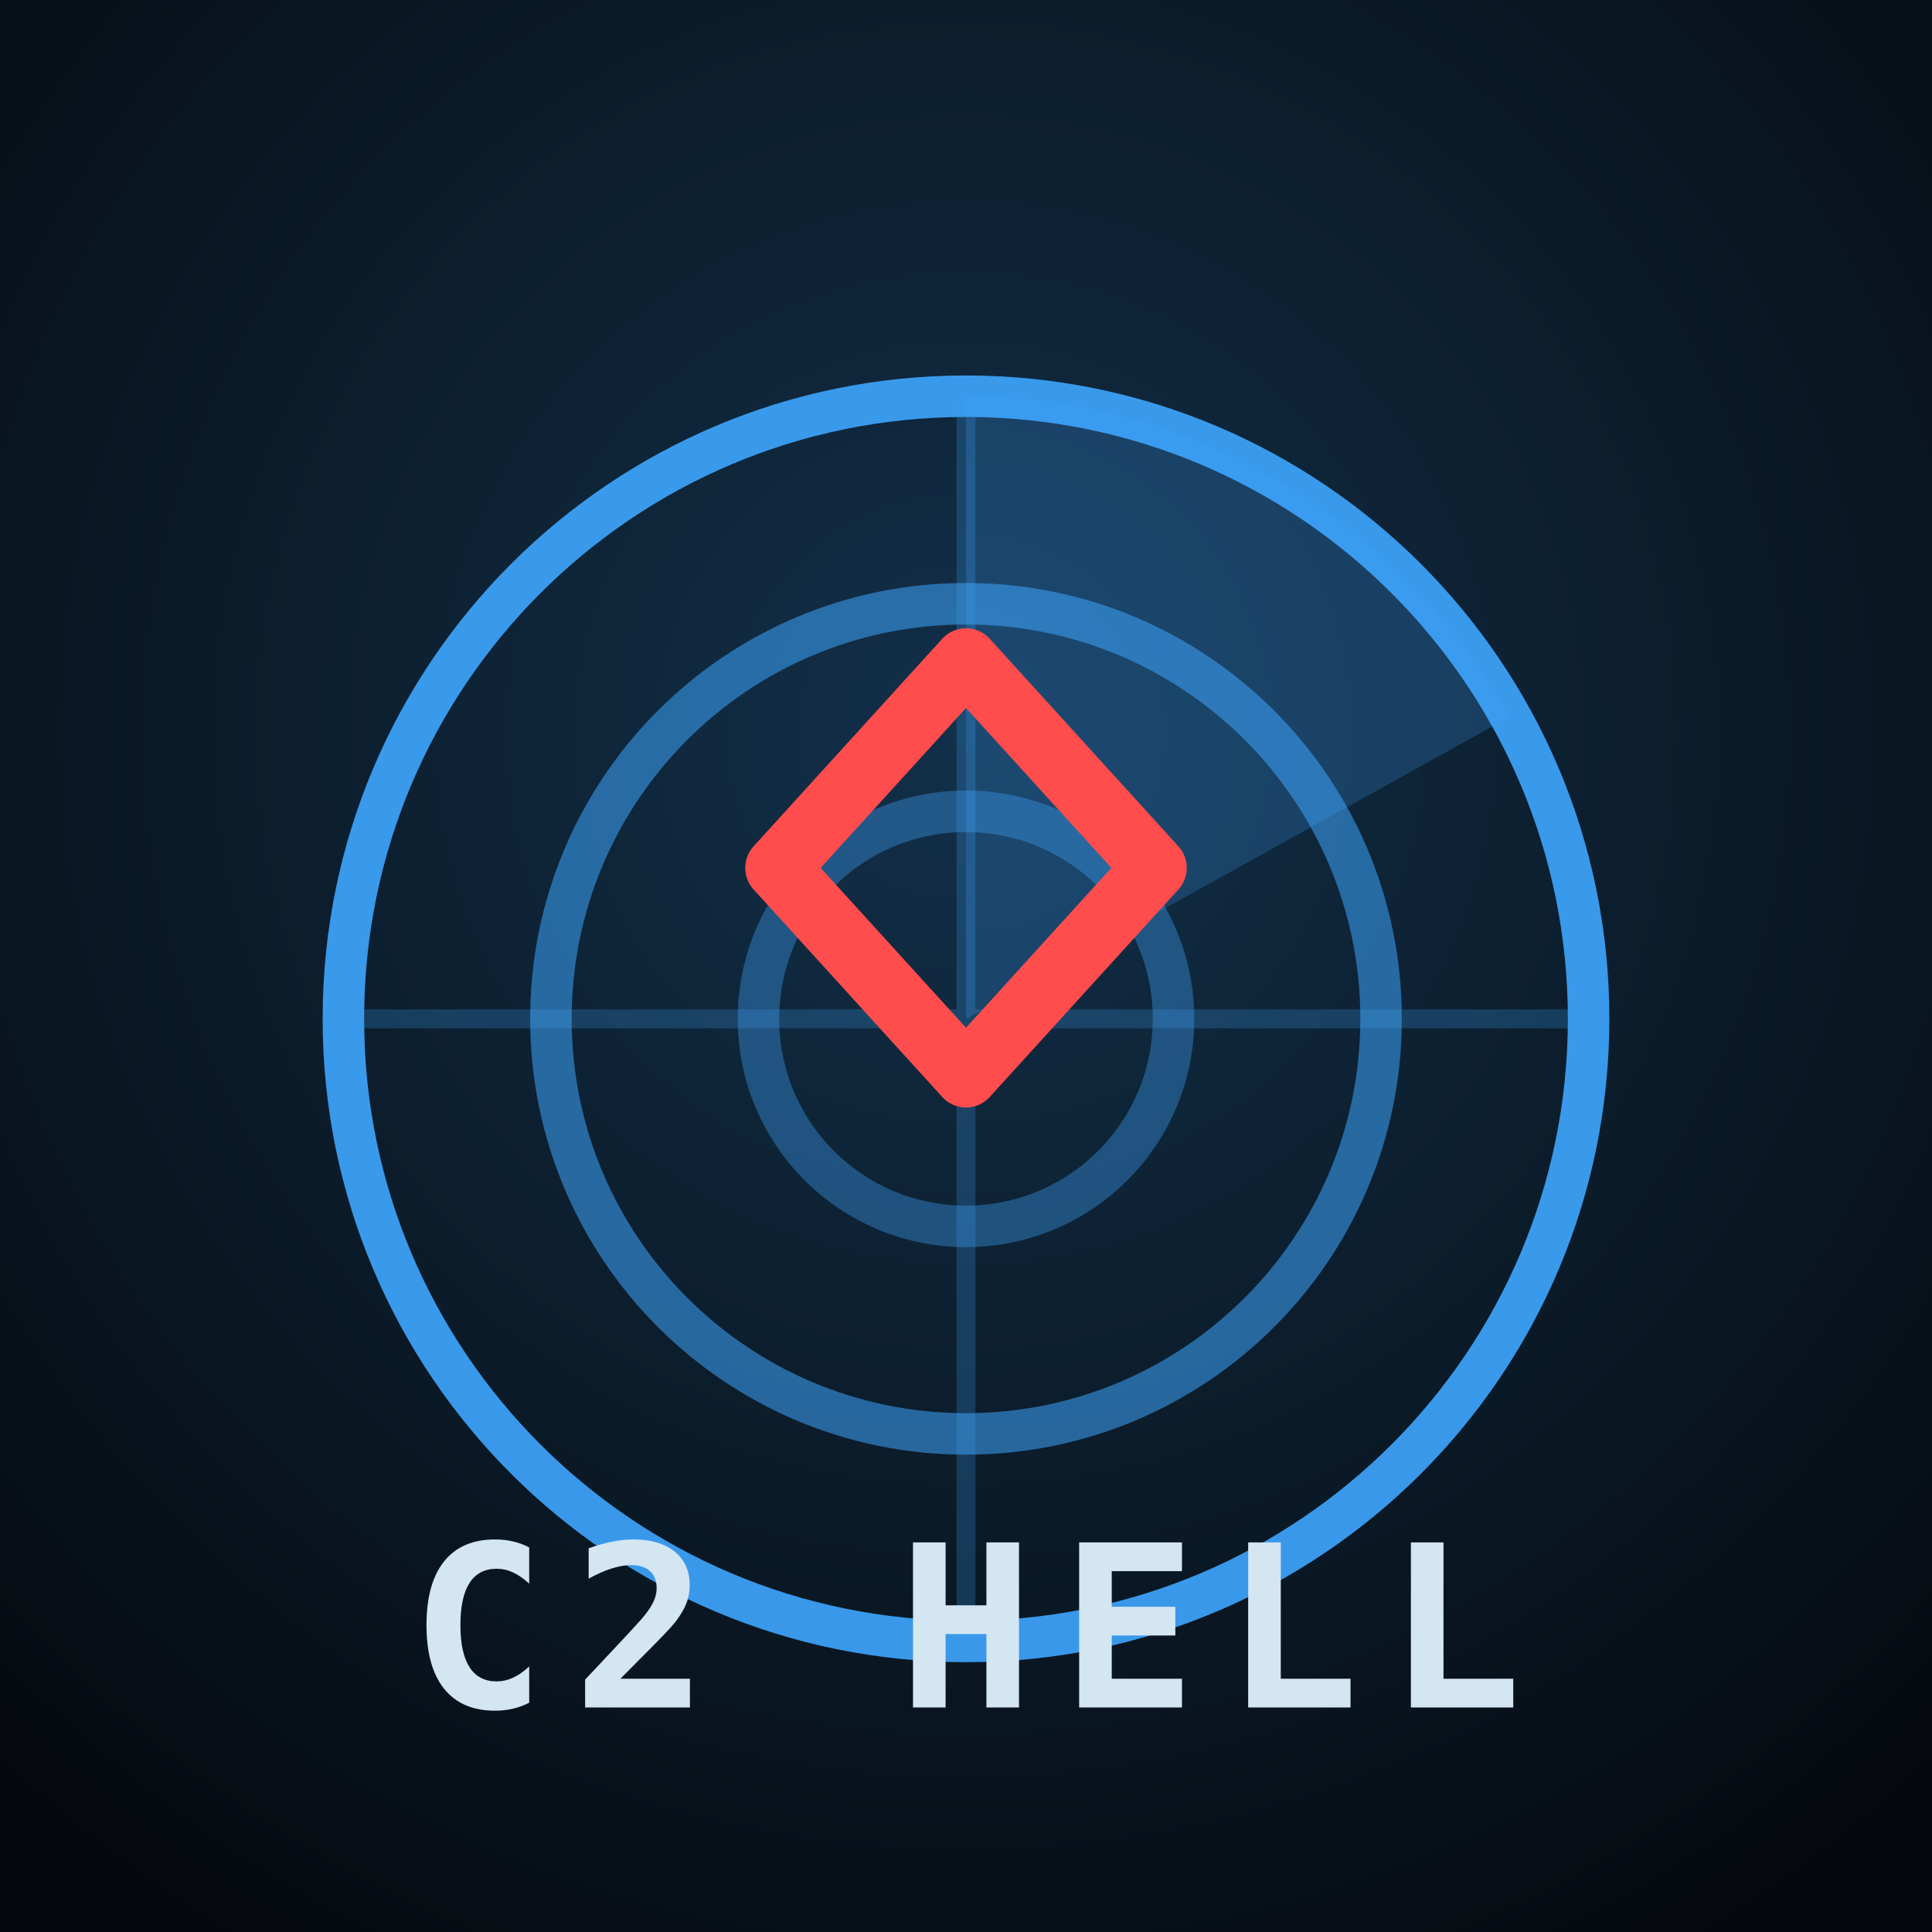
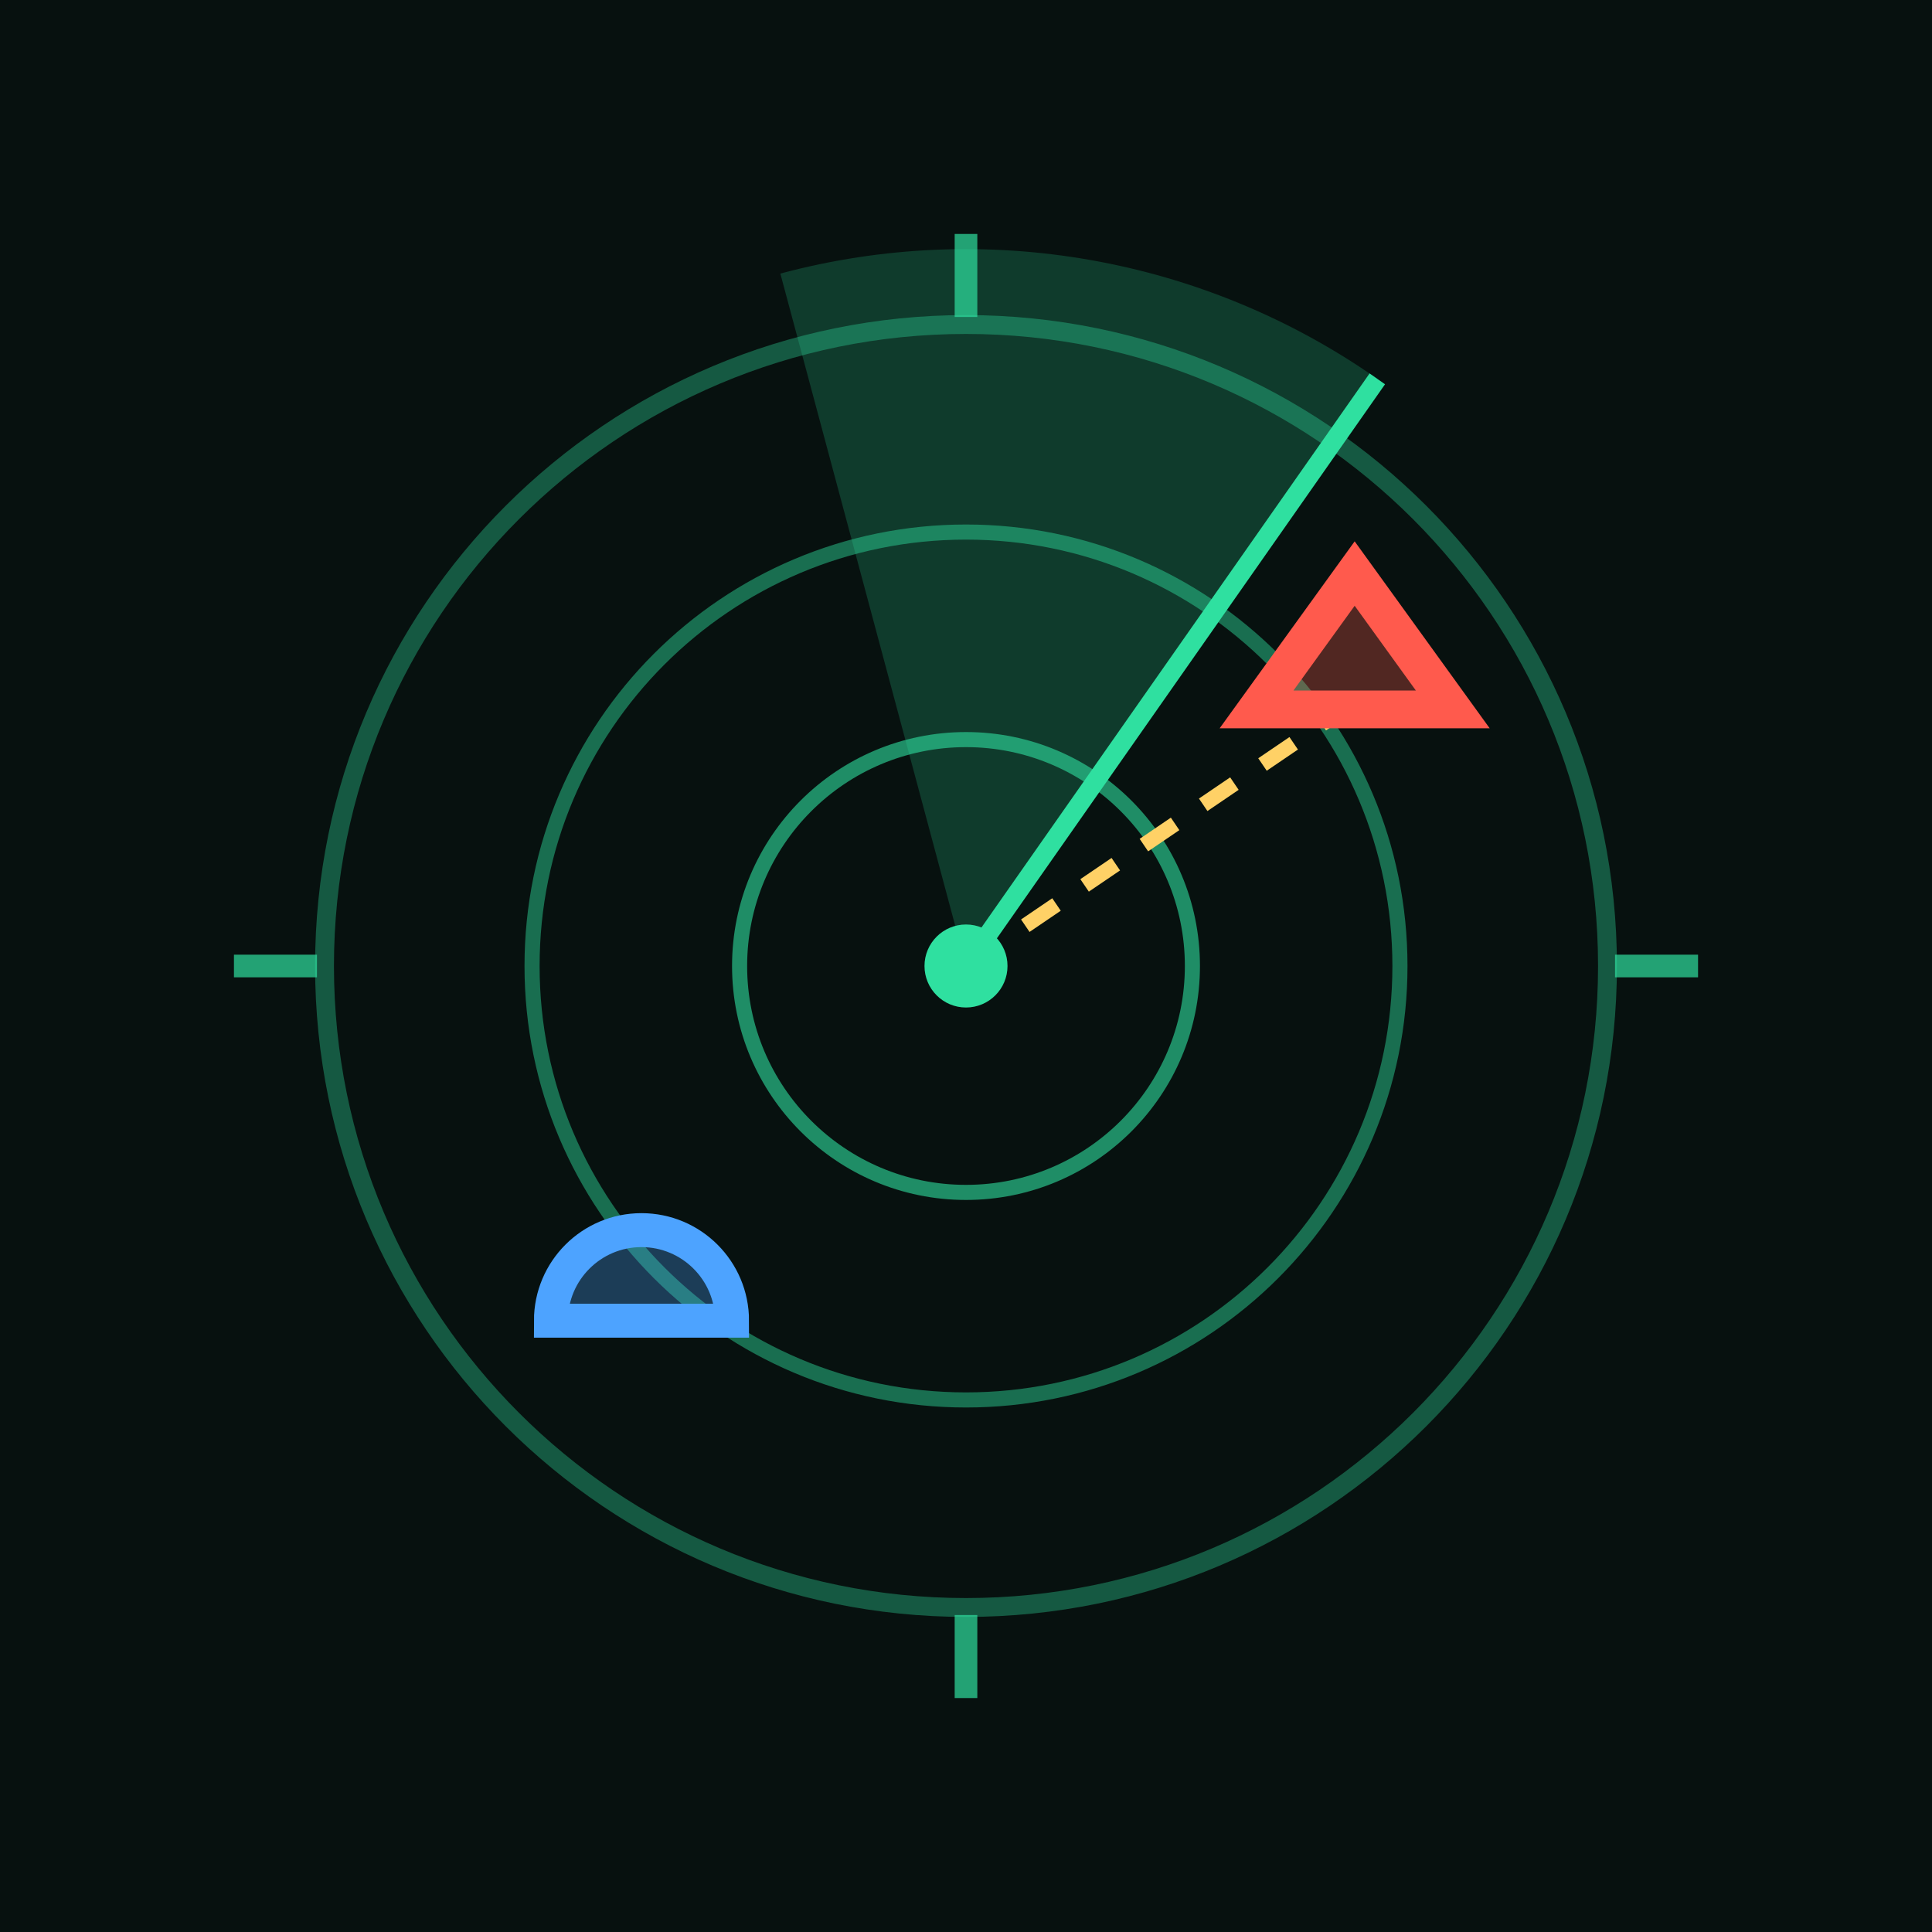
<svg xmlns="http://www.w3.org/2000/svg" viewBox="0 0 1024 1024">
-   <defs>
-     <radialGradient id="g" cx="50%" cy="38%" r="75%">
-       <stop offset="0" stop-color="#12304a" />
-       <stop offset="1" stop-color="#05080c" />
-     </radialGradient>
-   </defs>
-   <rect width="1024" height="1024" fill="url(#g)" />
-   <g fill="none" stroke="#3ea6ff" stroke-width="22" opacity=".9">
-     <circle cx="512" cy="540" r="330" />
-     <circle cx="512" cy="540" r="220" opacity=".6" />
-     <circle cx="512" cy="540" r="110" opacity=".4" />
-     <path d="M512 210V870M182 540H842" opacity=".25" stroke-width="10" />
+   <rect width="1024" height="1024" fill="#07110f" />
+   <g transform="scale(2)">
+     <g fill="none" stroke="#2fe0a0">
+       <circle cx="256" cy="256" r="60" stroke-width="4" opacity=".6" />
+       <circle cx="256" cy="256" r="115" stroke-width="4" opacity=".45" />
+       <circle cx="256" cy="256" r="170" stroke-width="5" opacity=".35" />
+       <path d="M256 62V84M256 428V450M62 256H84M428 256H450" stroke-width="6" opacity=".7" />
+     </g>
+     <path d="M256 256L206.800 72.500A190 190 0 0 1 365 100.400Z" fill="#2fe0a0" opacity=".2" />
+     <path d="M256 256L365 100.400" stroke="#2fe0a0" stroke-width="5" fill="none" />
+     <path d="M256 256L359 186" stroke="#ffd166" stroke-width="4" stroke-dasharray="10 9" fill="none" />
+     <path d="M333 188L359 152L385 188Z" fill="#ff5a4d" fill-opacity=".3" stroke="#ff5a4d" stroke-width="10" stroke-linejoin="miter" />
+     <path d="M146 350A24 24 0 0 1 194 350Z" fill="#4da3ff" fill-opacity=".3" stroke="#4da3ff" stroke-width="9" stroke-linejoin="miter" />
+     <circle cx="256" cy="256" r="11" fill="#2fe0a0" />
  </g>
-   <path d="M512 540 L512 210 A330 330 0 0 1 800 380 Z" fill="#3ea6ff" opacity=".22" />
-   <path d="M512 330 L612 440 L512 550 L412 440 Z" transform="translate(0 20)" fill="none" stroke="#ff4d4d" stroke-width="34" stroke-linejoin="round" />
-   <text x="512" y="905" font-family="ui-monospace,Consolas,monospace" font-weight="800" font-size="120" text-anchor="middle" fill="#d3e6f2" letter-spacing="14">C2 HELL</text>
</svg>
